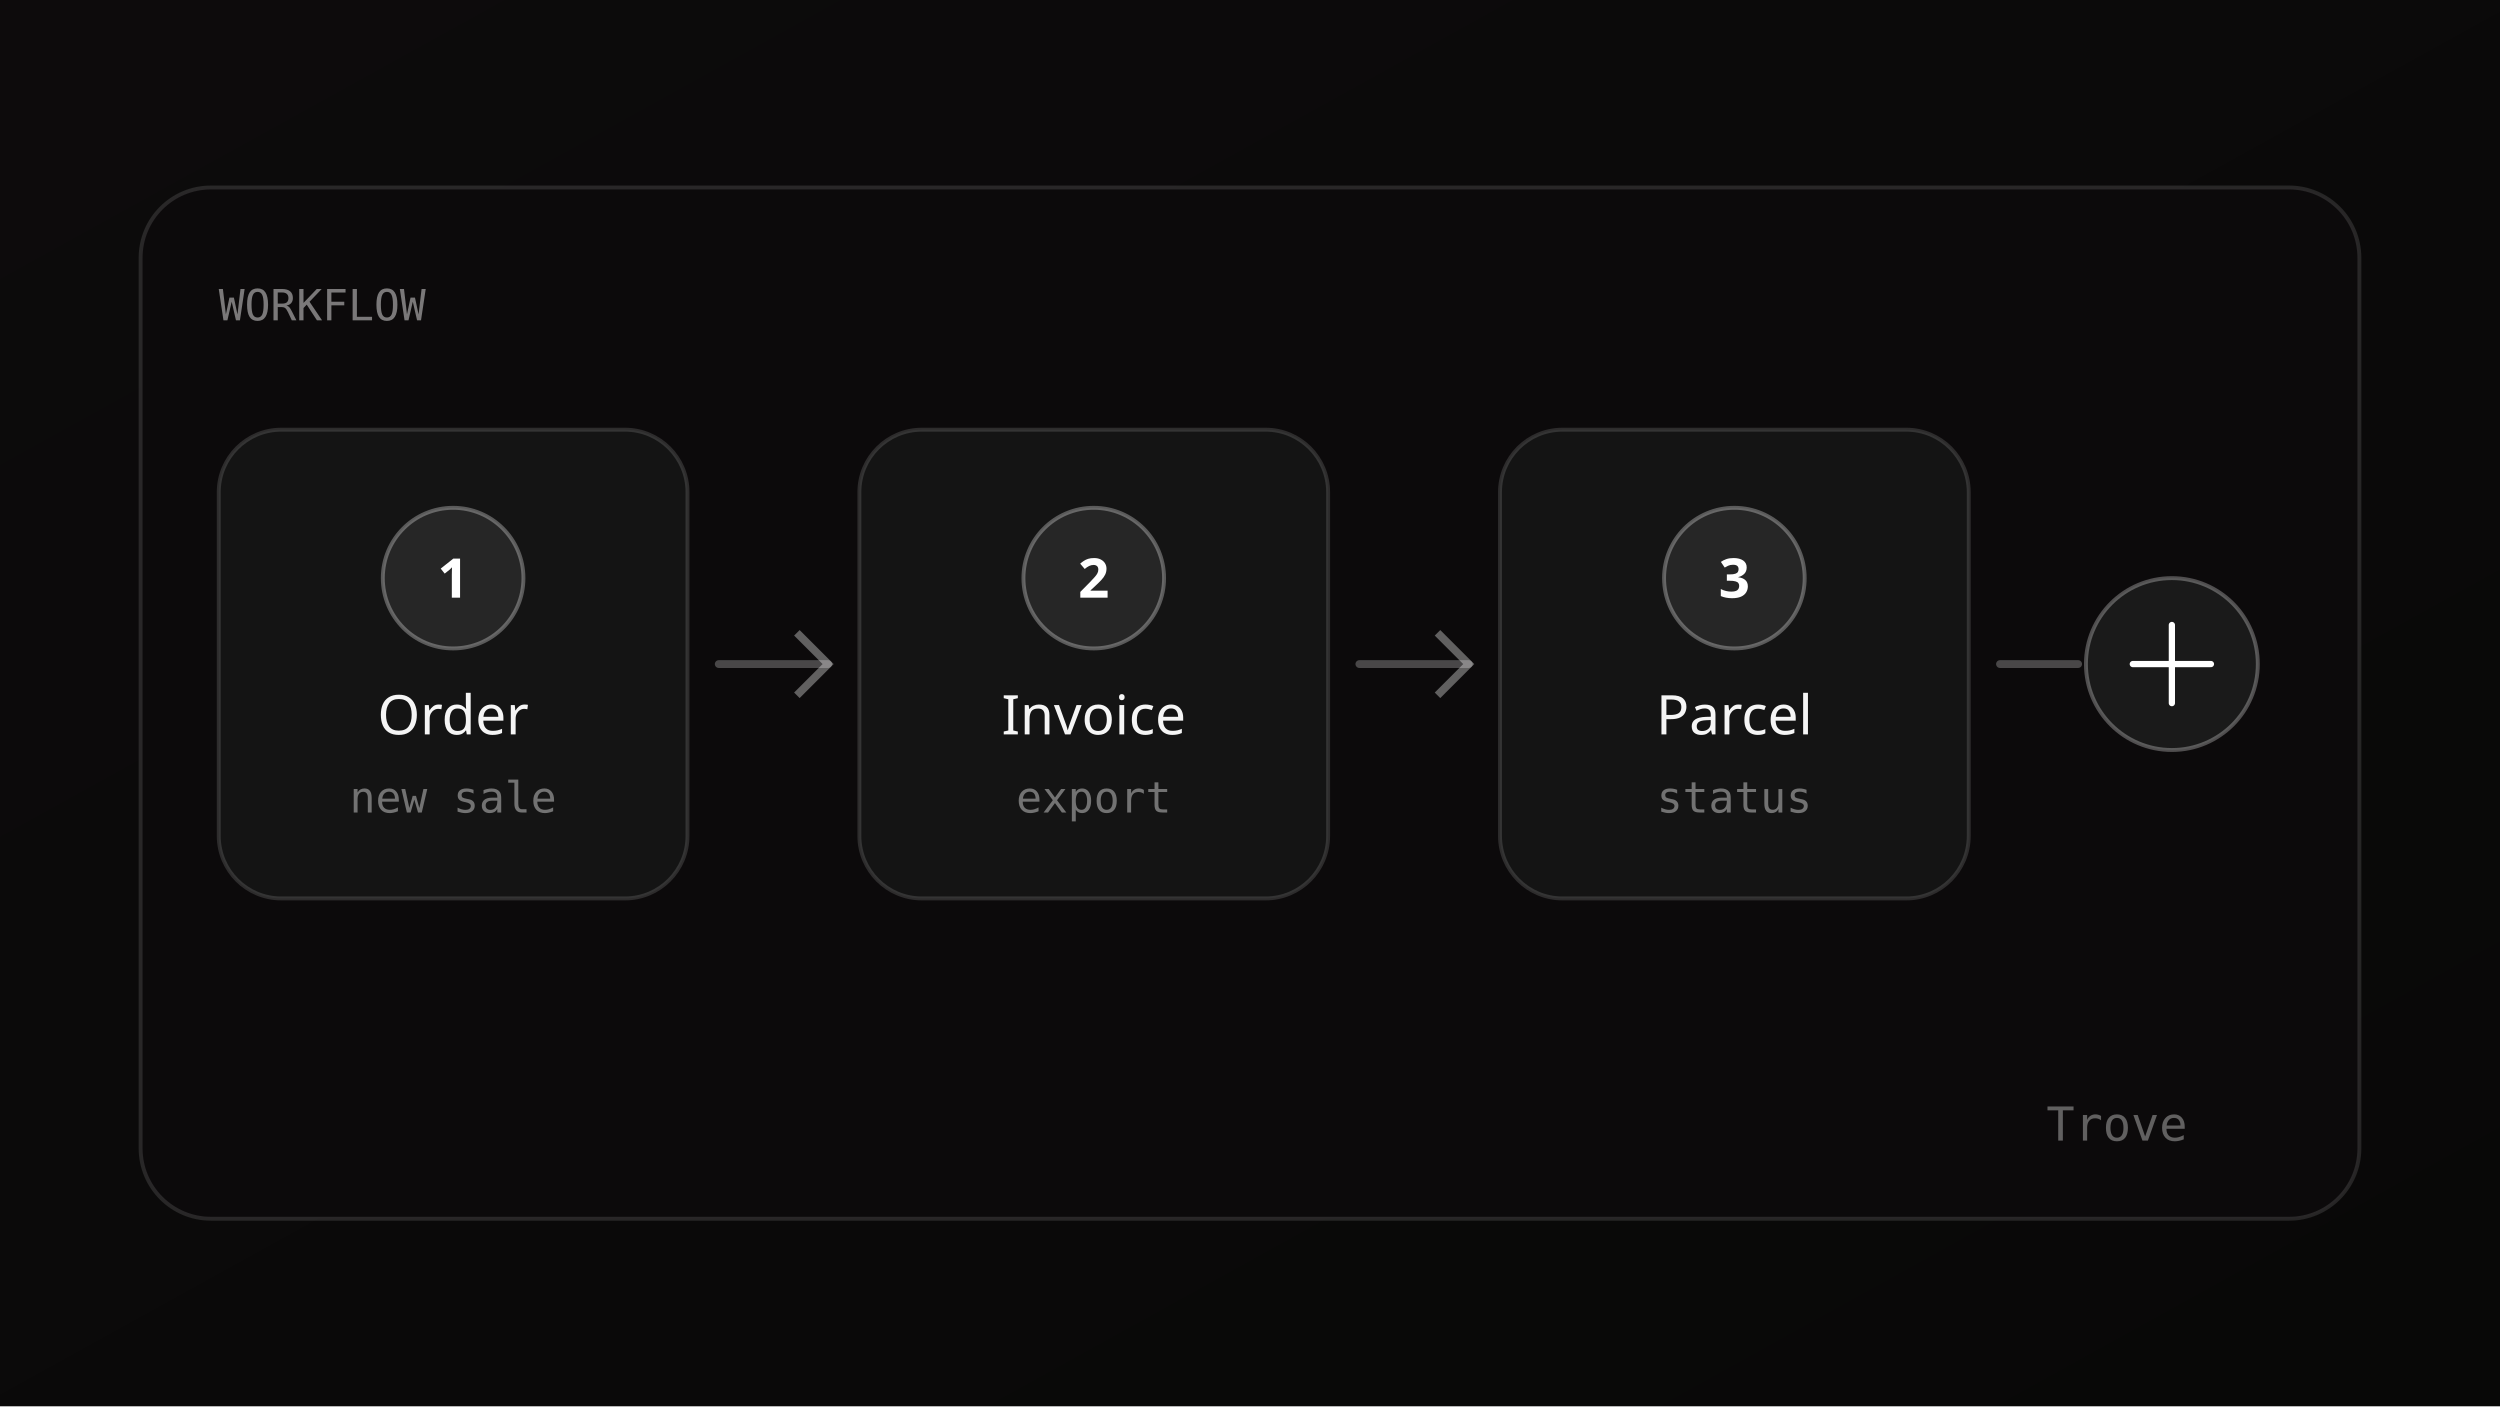
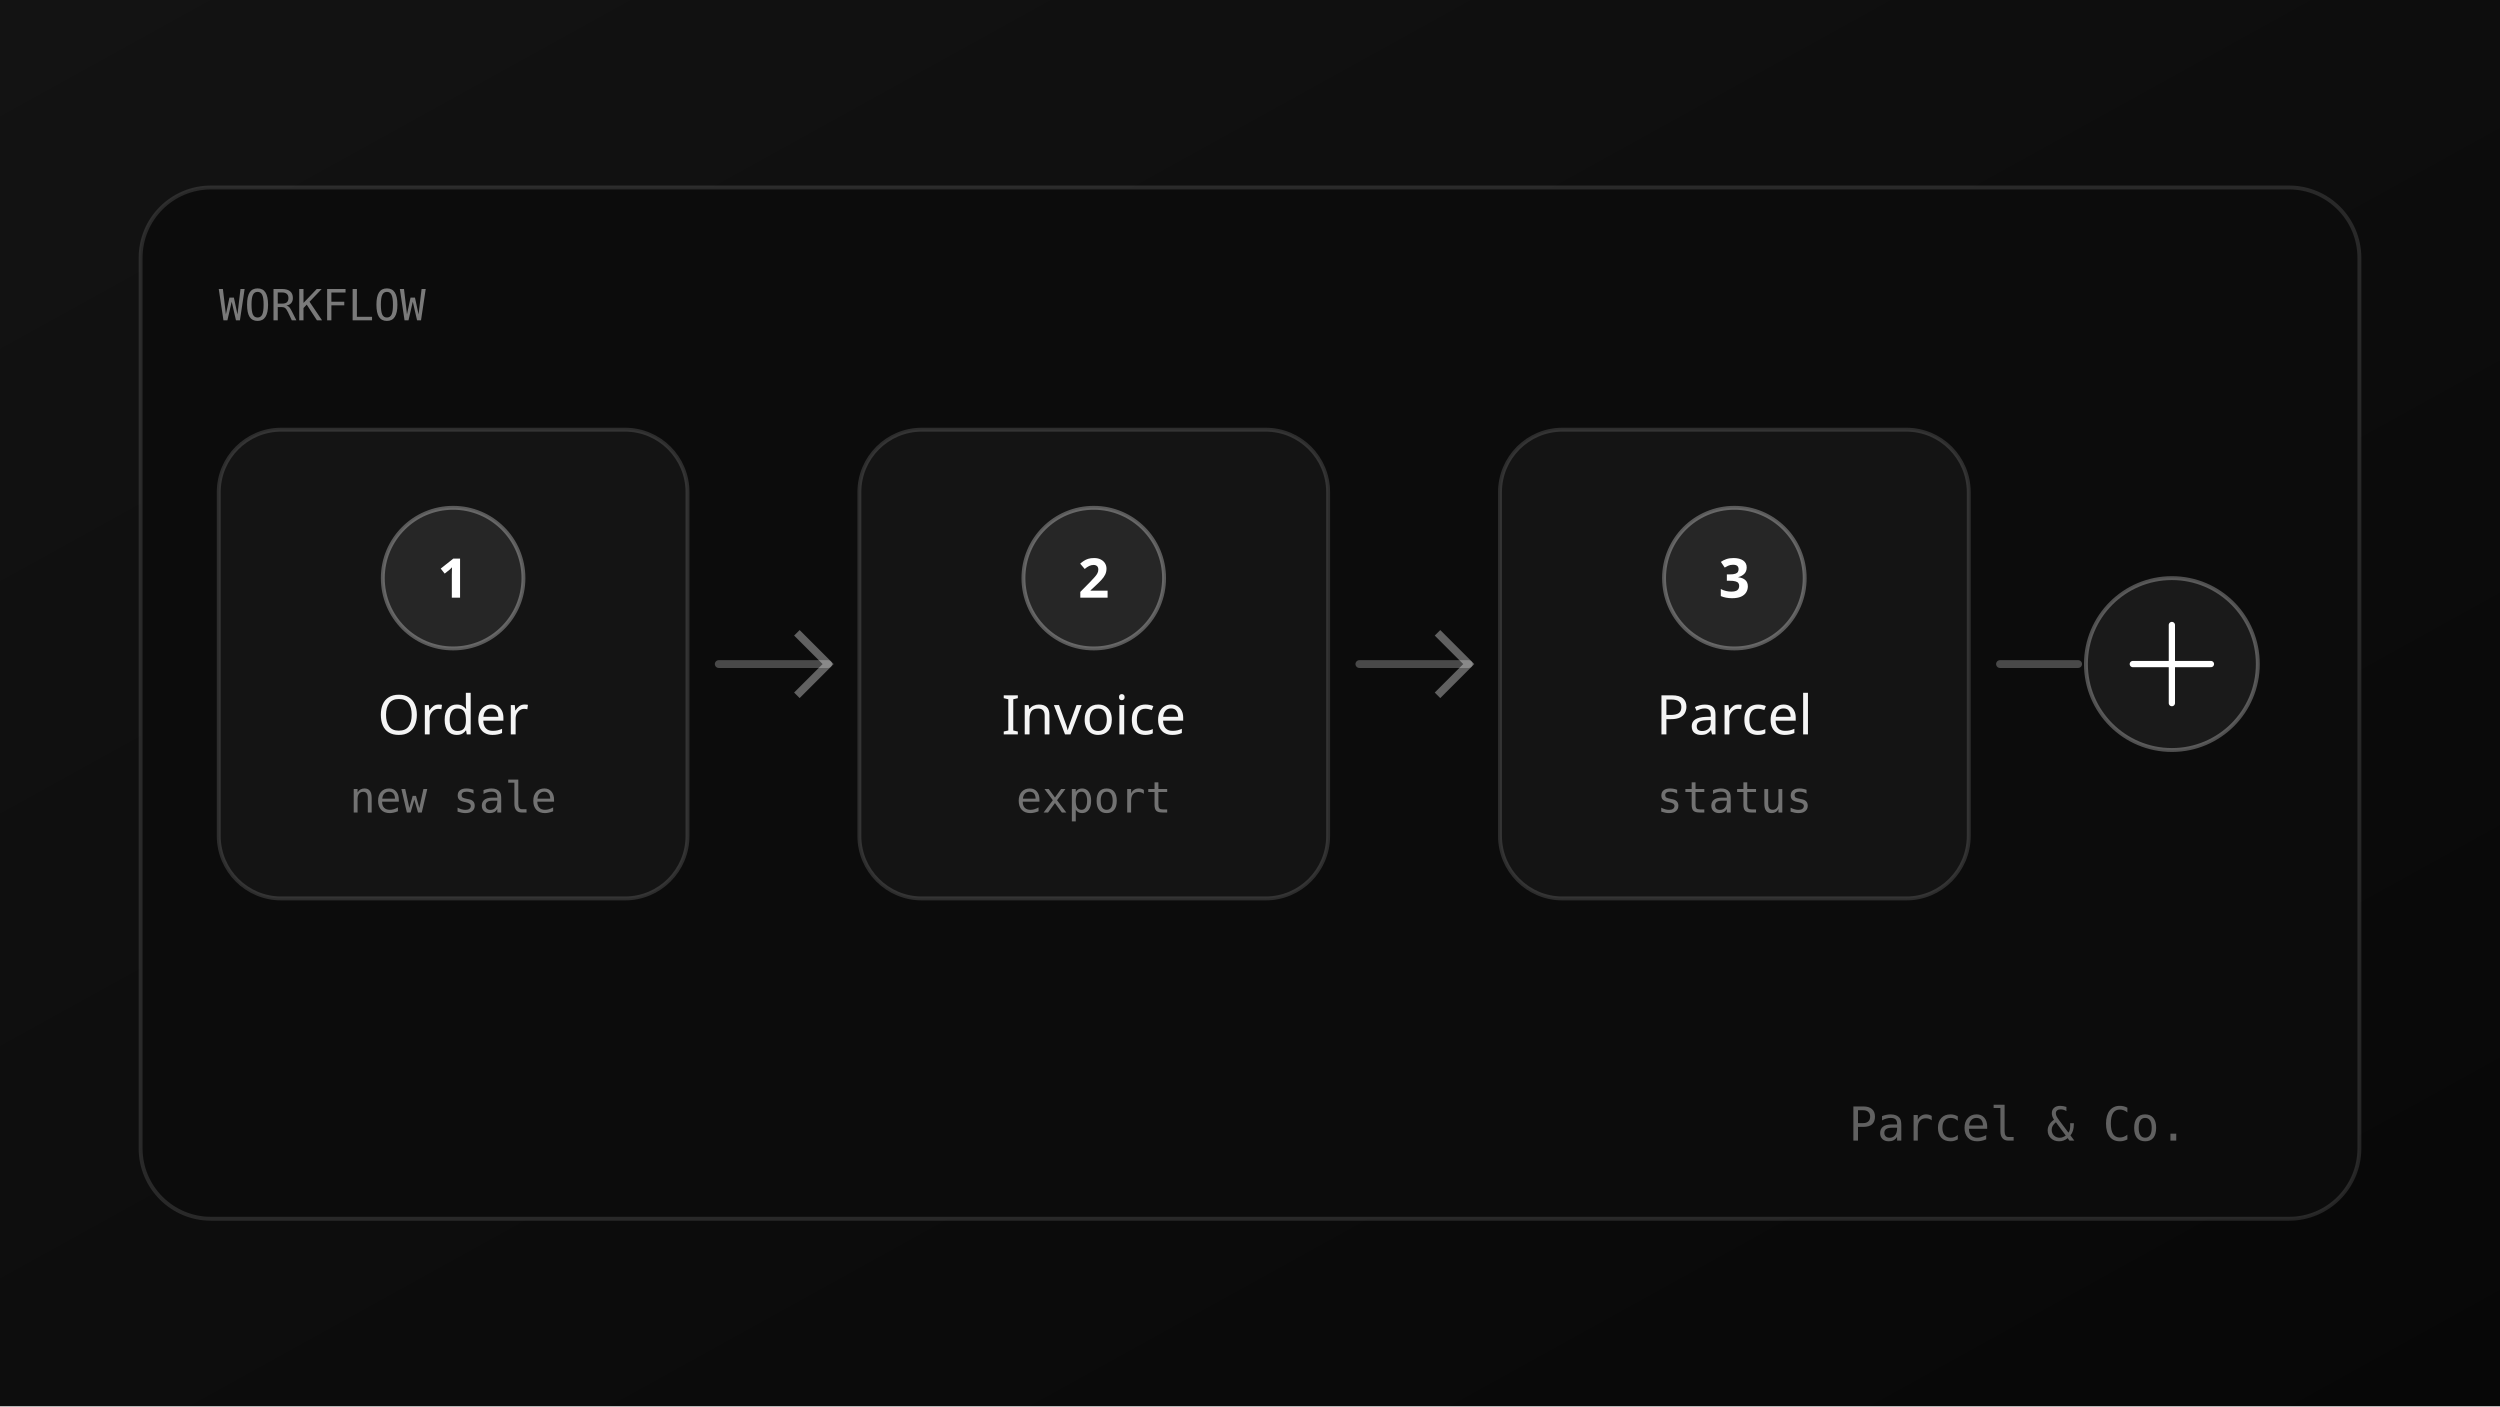
- <svg xmlns="http://www.w3.org/2000/svg" viewBox="0 0 640 360" role="img" aria-label="Trove order invoice parcel workflow">
+ <svg xmlns="http://www.w3.org/2000/svg" viewBox="0 0 640 360" role="img" aria-label="Parcel and Co order workflow">
  <defs>
    <linearGradient id="bg4" x1="0" y1="0" x2="1" y2="1">
-       <stop offset="0%" stop-color="#0d0b0c" />
-       <stop offset="100%" stop-color="#080807" />
+       <stop offset="0%" stop-color="#131313" />
+       <stop offset="100%" stop-color="#070707" />
    </linearGradient>
  </defs>
  <rect width="640" height="360" fill="url(#bg4)" />
-   <rect x="36" y="48" width="568" height="264" rx="18" fill="#0c0a0b" stroke="rgba(255,255,255,0.12)" />
+   <rect x="36" y="48" width="568" height="264" rx="18" fill="#0c0c0c" stroke="rgba(255,255,255,0.12)" />
  <text x="56" y="82" fill="rgba(255,255,255,0.45)" font-family="IBM Plex Mono, monospace" font-size="11">WORKFLOW</text>
  <g font-family="Plus Jakarta Sans, sans-serif">
    <rect x="56" y="110" width="120" height="120" rx="16" fill="#141414" stroke="rgba(255,255,255,0.14)" />
    <circle cx="116" cy="148" r="18" fill="rgba(255,255,255,0.08)" stroke="rgba(255,255,255,0.3)" />
    <text x="116" y="153" text-anchor="middle" fill="#fff" font-size="14" font-weight="600">1</text>
    <text x="116" y="188" text-anchor="middle" fill="#f5f5f5" font-size="14">Order</text>
    <text x="116" y="208" text-anchor="middle" fill="rgba(255,255,255,0.4)" font-size="11" font-family="IBM Plex Mono, monospace">new sale</text>
    <path d="M184 170h28" stroke="rgba(255,255,255,0.25)" stroke-width="2" stroke-linecap="round" />
    <path d="M204 162l8 8-8 8" fill="none" stroke="rgba(255,255,255,0.35)" stroke-width="2" />
    <rect x="220" y="110" width="120" height="120" rx="16" fill="#141414" stroke="rgba(255,255,255,0.14)" />
    <circle cx="280" cy="148" r="18" fill="rgba(255,255,255,0.08)" stroke="rgba(255,255,255,0.3)" />
    <text x="280" y="153" text-anchor="middle" fill="#fff" font-size="14" font-weight="600">2</text>
    <text x="280" y="188" text-anchor="middle" fill="#f5f5f5" font-size="14">Invoice</text>
    <text x="280" y="208" text-anchor="middle" fill="rgba(255,255,255,0.4)" font-size="11" font-family="IBM Plex Mono, monospace">export</text>
    <path d="M348 170h28" stroke="rgba(255,255,255,0.25)" stroke-width="2" stroke-linecap="round" />
    <path d="M368 162l8 8-8 8" fill="none" stroke="rgba(255,255,255,0.35)" stroke-width="2" />
    <rect x="384" y="110" width="120" height="120" rx="16" fill="#141414" stroke="rgba(255,255,255,0.14)" />
    <circle cx="444" cy="148" r="18" fill="rgba(255,255,255,0.08)" stroke="rgba(255,255,255,0.3)" />
    <text x="444" y="153" text-anchor="middle" fill="#fff" font-size="14" font-weight="600">3</text>
    <text x="444" y="188" text-anchor="middle" fill="#f5f5f5" font-size="14">Parcel</text>
    <text x="444" y="208" text-anchor="middle" fill="rgba(255,255,255,0.4)" font-size="11" font-family="IBM Plex Mono, monospace">status</text>
    <path d="M512 170h20" stroke="rgba(255,255,255,0.25)" stroke-width="2" stroke-linecap="round" />
    <circle cx="556" cy="170" r="22" fill="#1a1a1a" stroke="rgba(255,255,255,0.28)" />
    <path d="M546 170h20M556 160v20" stroke="#fff" stroke-width="1.6" stroke-linecap="round" />
  </g>
-   <text x="560" y="292" fill="rgba(255,255,255,0.35)" font-family="IBM Plex Mono, monospace" font-size="12" text-anchor="end">Trove</text>
+   <text x="560" y="292" fill="rgba(255,255,255,0.35)" font-family="IBM Plex Mono, monospace" font-size="12" text-anchor="end">Parcel &amp; Co.</text>
</svg>
